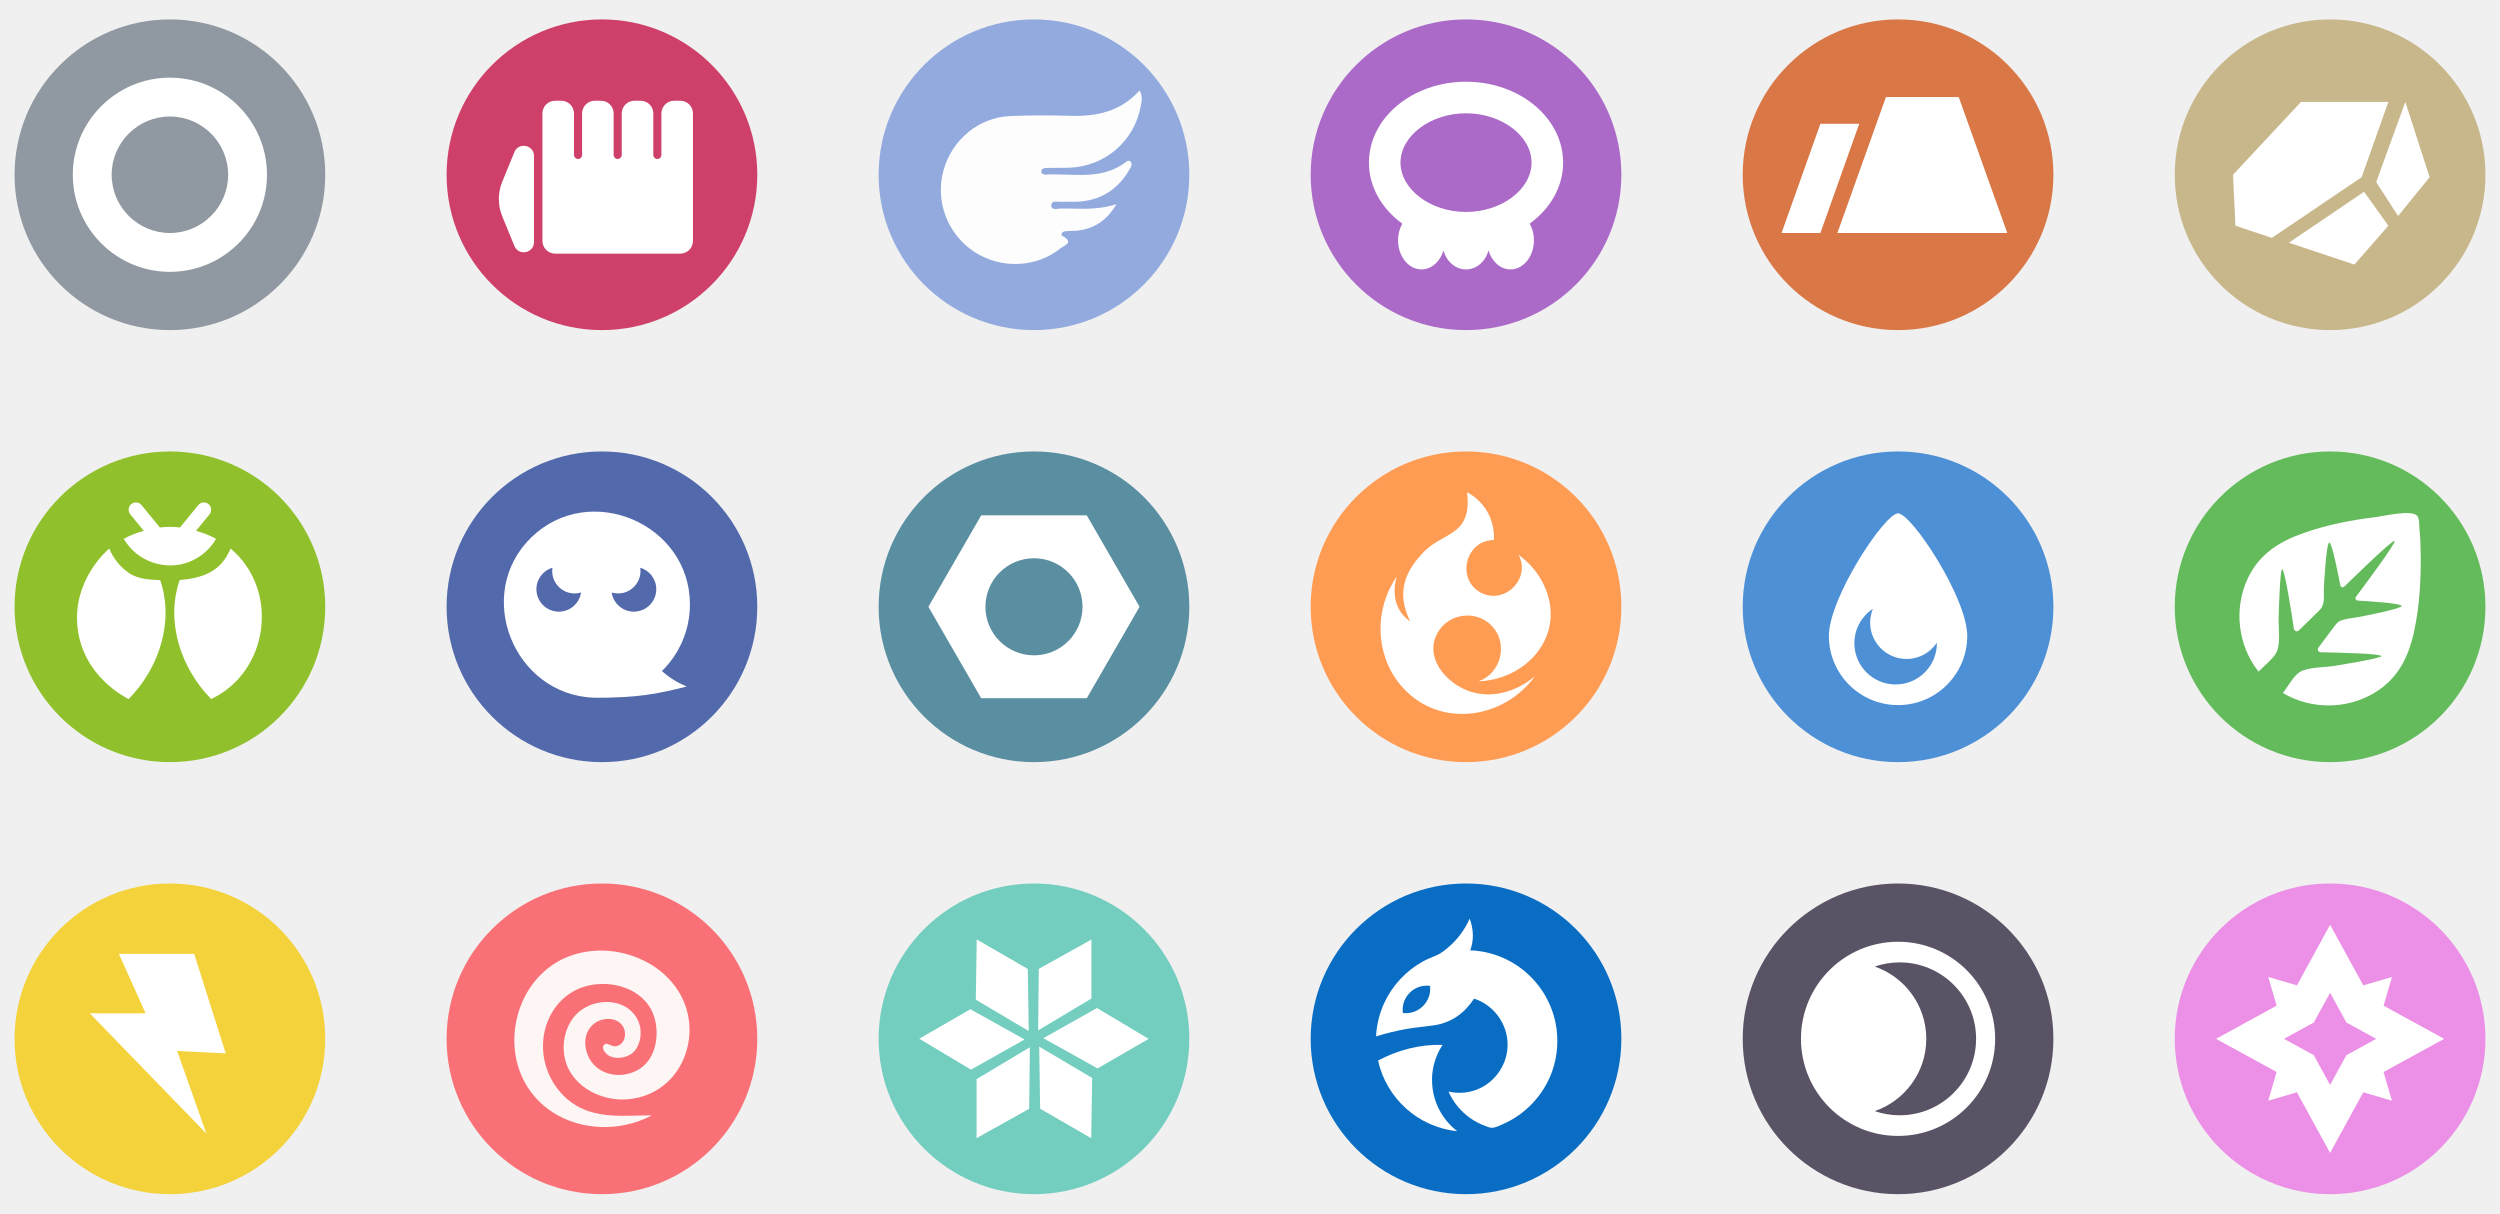
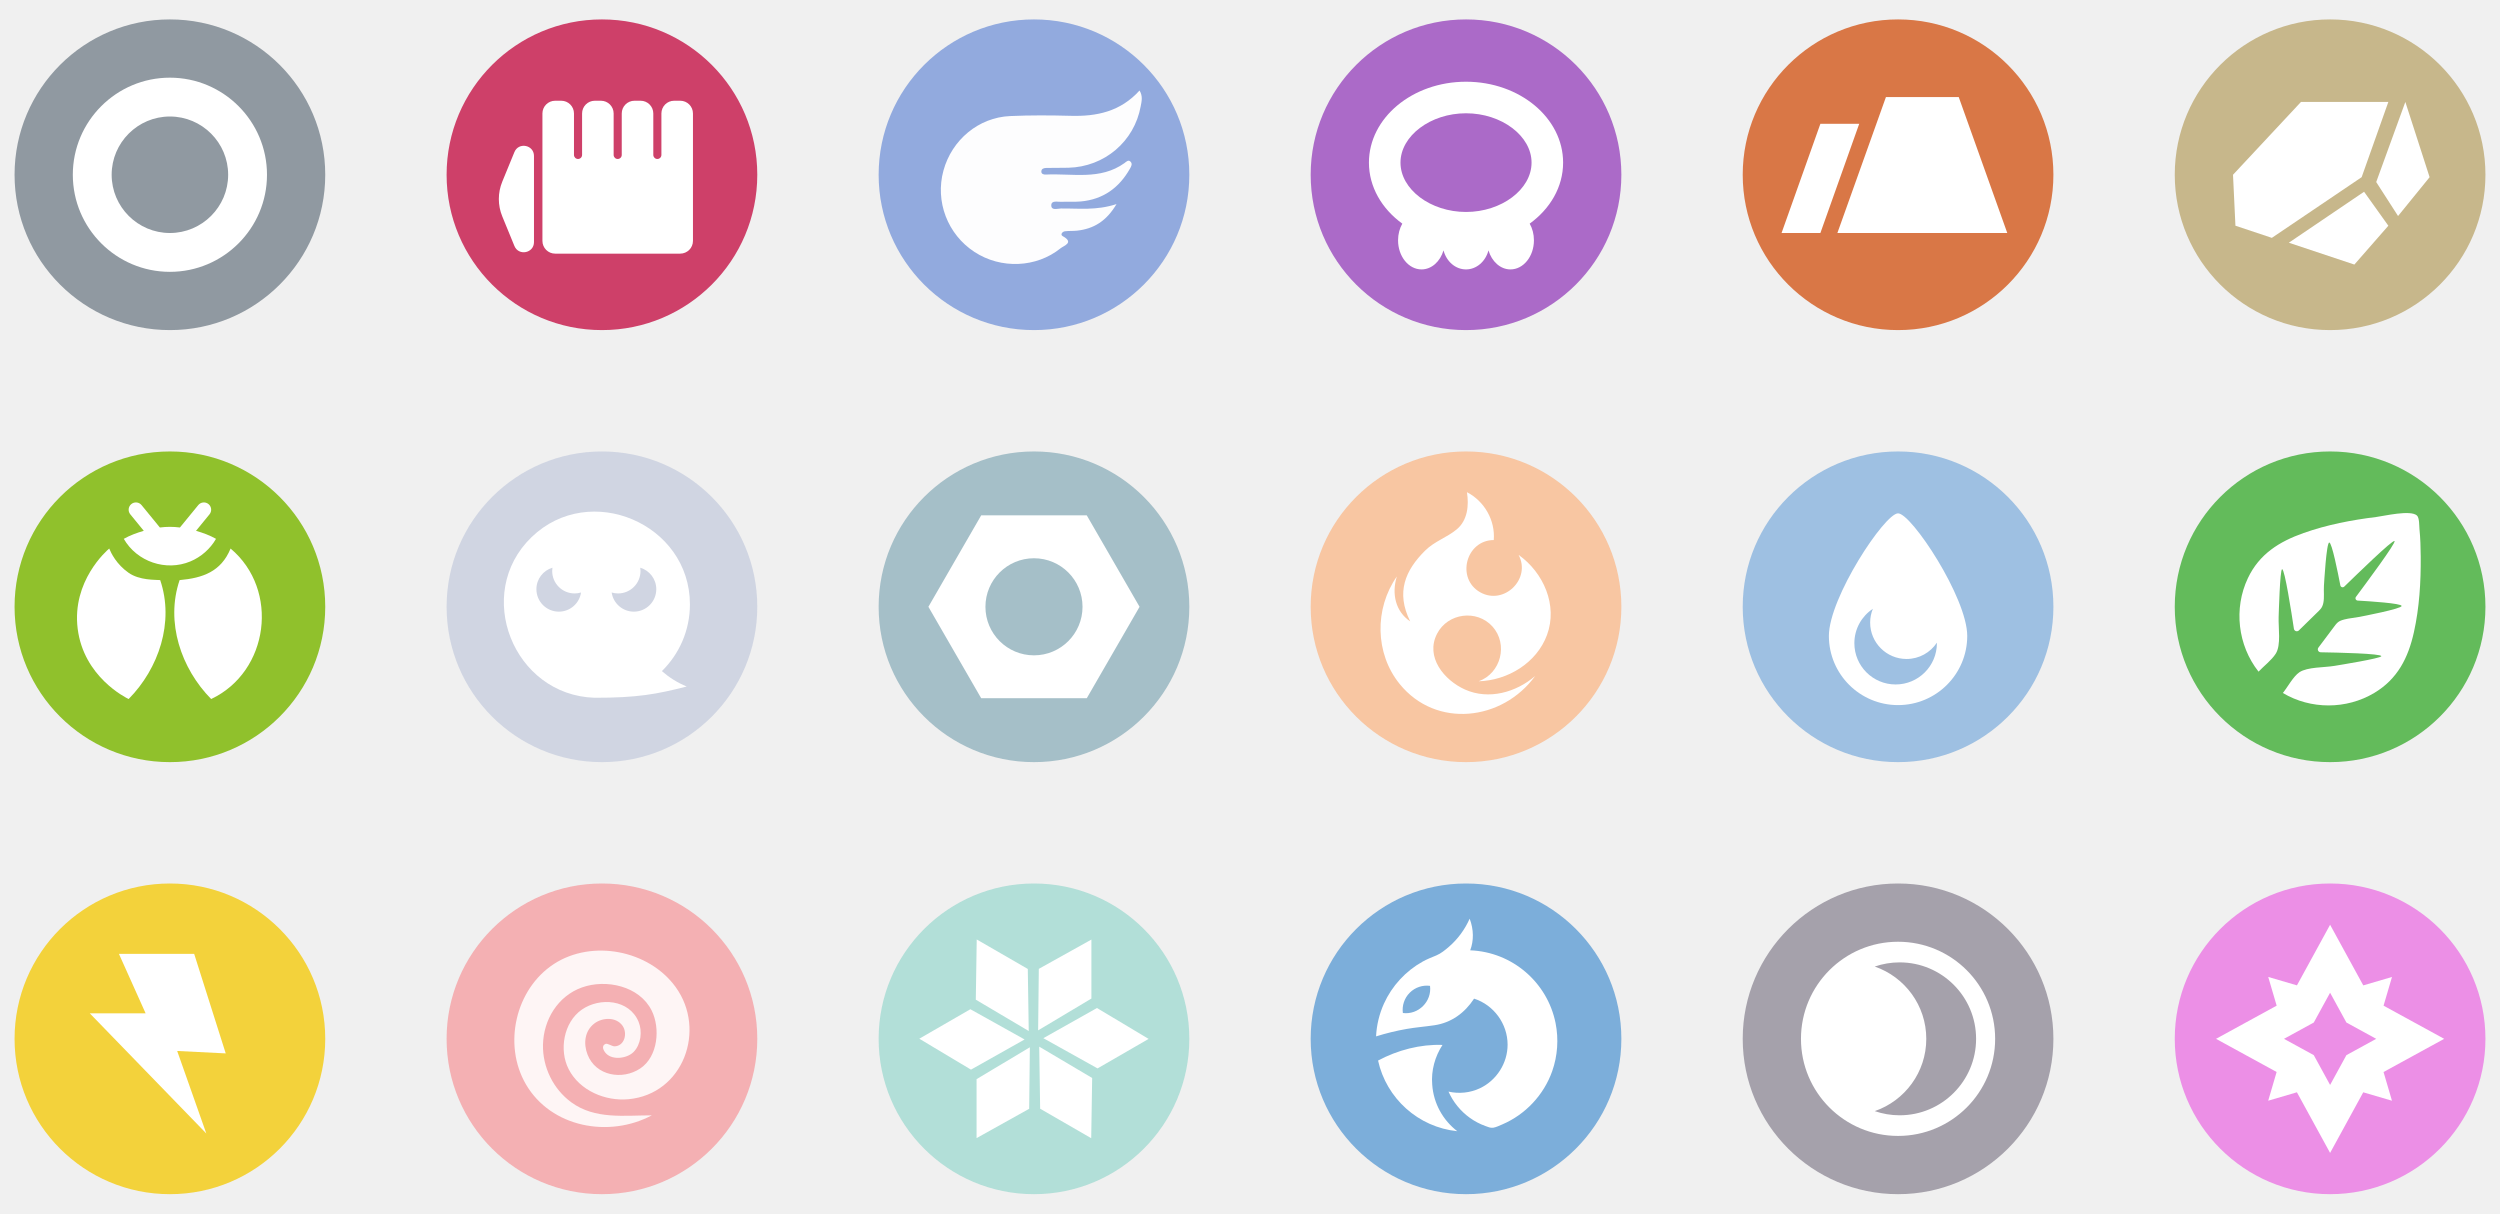
<svg xmlns="http://www.w3.org/2000/svg" version="1.1" x="0px" y="0px" viewBox="0 0 1030 500" style="enable-background:new 0 0 1030 500;" xml:space="preserve">
  <style type="text/css">
	.st0{fill:#EC8FE6;}
	.st1{fill:#FFFFFF;}
	.st2{fill:#5A5366;}
	.st3{fill:#096DC4;}
	.st4{fill:#74CEC0;}
	.st5{fill:#F97176;}
	.st6{fill:#FEF5F5;}
	.st7{fill:#F3D23B;}
	.st8{fill:#63BB5B;}
	.st9{fill:#4D90D5;}
	.st10{fill:#FF9C54;}
	.st11{fill:#5A8EA1;}
	.st12{fill:#5269AC;}
	.st13{fill:#90C12C;}
	.st14{fill:#C7B78B;}
	.st15{fill:#D97746;}
	.st16{fill:#AB6AC8;}
	.st17{fill:#92AADE;}
	.st18{fill:#FDFDFE;}
	.st19{fill:#CE4069;}
	.st20{fill:#9099A1;}
</style>
  <g id="fairy">
    <g>
      <circle class="st0" cx="960" cy="428" r="64" />
      <path class="st1" d="M1007,428l-24.97-13.66l3.47-11.83l-11.83,3.47L960,381l-13.66,24.97l-11.83-3.47l3.47,11.83L913,428    l24.97,13.66l-3.47,11.83l11.83-3.47L960,475l13.66-24.97l11.83,3.47l-3.47-11.83L1007,428z M966.72,434.72L960,447l-6.72-12.28    L941,428l12.28-6.72L960,409l6.72,12.28L979,428L966.72,434.72z" />
    </g>
  </g>
  <g id="dark">
    <g>
-       <circle class="st2" cx="782" cy="428" r="64" />
+       <circle class="st2" cx="782" cy="428" r="64" fill-opacity="0.5" />
      <path class="st1" d="M814.15,428c0,17.4-14.1,31.5-31.5,31.5c-3.59,0-7.04-0.61-10.26-1.72c12.36-4.26,21.24-15.98,21.24-29.78    s-8.88-25.52-21.24-29.78c3.22-1.11,6.67-1.72,10.26-1.72C800.04,396.5,814.15,410.6,814.15,428z M782,388    c-22.09,0-40,17.91-40,40s17.91,40,40,40s40-17.91,40-40S804.09,388,782,388z" />
    </g>
  </g>
  <g id="dragon">
    <g>
-       <circle class="st3" cx="604" cy="428" r="64" />
+       <circle class="st3" cx="604" cy="428" r="64" fill-opacity="0.5" />
      <path class="st1" d="M640.89,421.49c-3.34-16.64-17.72-29.28-35.17-29.96c1.51-3.9,1.49-8.58-0.22-13.03    c-1.96,4.39-4.83,8.36-8.47,11.51c-1.55,1.34-3.33,2.82-5.23,3.61c-1.9,0.79-3.78,1.51-5.58,2.51    c-7.04,3.89-12.73,10.05-16.04,17.38c-1.91,4.23-3.02,8.84-3.24,13.48c4.13-1.29,8.34-2.32,12.6-3.07    c3.79-0.66,7.62-0.95,11.41-1.51c7.02-1.04,12.51-5.07,16.37-10.97c8.15,2.61,13.8,10.39,13.81,18.94    c0.01,7.62-4.52,14.73-11.4,17.98c-4.02,1.9-8.62,2.37-12.95,1.38c1.91,4.31,4.98,8.07,8.81,10.82c1.95,1.4,4.1,2.53,6.36,3.35    c1.01,0.37,2.18,0.89,3.23,0.72c1.25-0.21,2.58-0.87,3.74-1.36c9.55-4.07,17.14-12.16,20.59-21.95    C641.74,434.99,642.21,428.06,640.89,421.49z M580.81,409c2.28-2.28,5.39-3.22,8.36-2.83c0.82,6.41-4.77,12.03-11.19,11.19    C577.59,414.39,578.53,411.28,580.81,409z M600.41,466.06c-16.14-1.65-29.23-13.57-32.65-29.11c8.01-4.3,17.42-6.78,26.55-6.44    c-3.11,4.75-4.72,10.61-4.24,16.29C590.59,454.65,594.53,461.56,600.41,466.06z" />
    </g>
  </g>
  <g id="ice">
    <g>
-       <circle class="st4" cx="426" cy="428" r="64" />
+       <circle class="st4" cx="426" cy="428" r="64" fill-opacity="0.5" />
      <path class="st1" d="M422.13,428.26l-22.09,12.43l-21.29-12.74l21.04-12.15L422.13,428.26z M451.95,415.3l-22.09,12.43    l22.33,12.45l21.04-12.15L451.95,415.3z M423.45,399.21l-21.04-12.15l-0.38,24.81l21.81,12.91L423.45,399.21z M449.97,444.13    l-21.81-12.91l0.38,25.57l21.04,12.15L449.97,444.13z M449.66,411.4v-24.3l-21.67,12.07l-0.28,25.34L449.66,411.4z M424.02,456.82    l0.28-25.34l-21.95,13.12v24.3L424.02,456.82z" />
    </g>
  </g>
  <g id="psychic">
    <g>
-       <circle class="st5" cx="248" cy="428" r="64" />
+       <circle class="st5" cx="248" cy="428" r="64" fill-opacity="0.5" />
      <path class="st6" d="M268.54,459.52c-17.55,9.38-41.48,5.06-51.88-12.81c-9.49-16.31-4.33-39.22,11.57-49.56    c15.76-10.25,39.1-5.67,50.11,9.48c12.83,17.67,3.21,44.15-19.41,46.25c-9.53,0.89-20.05-3.52-24.6-12.3    c-4.1-7.9-2.13-19.38,5.36-24.6c7.46-5.2,19.6-4.25,23.41,5.01c1.61,3.93,1,9.31-2.06,12.42c-2.58,2.62-8.58,3.55-11.37,0.59    c-1.03-1.1-2.09-3.15-0.15-3.93c0.76-0.3,2.7,1.03,3.61,1.02c4.19-0.06,5.52-5.35,3.37-8.46c-2.61-3.76-8.38-3.48-11.66-0.93    c-4.02,3.12-4.51,8.29-2.77,12.79c3.36,8.72,14.28,10.69,21.74,5.7c7.24-4.84,8.34-16.49,4.67-23.86    c-5.04-10.12-18.82-13.08-28.79-9.48c-9.88,3.57-15.76,13.28-15.98,23.58c-0.2,9.21,4.23,18.29,11.68,23.73    C245.13,461.29,257.2,459.52,268.54,459.52z" />
    </g>
  </g>
  <g id="electric">
    <g>
      <circle class="st7" cx="70" cy="428" r="64" />
      <polygon class="st1" points="49,393 80,393 93,434 73,433 85,467 37,417.5 60,417.5   " />
    </g>
  </g>
  <g id="grass">
    <g>
      <circle class="st8" cx="960" cy="250" r="64" />
      <path class="st1" d="M995.76,212.37c-2.71-2.38-13.54,0.23-16.62,0.61c-10.16,1.24-20.38,3.2-30.05,6.62    c-10.04,3.55-18.25,8.66-22.96,18.6c-5.92,12.48-4.18,27.69,4.39,38.52c2.19-2.33,5.33-4.68,7.06-7.36    c2.31-3.57,1.05-10.7,1.22-15.18c0.05-1.33,0.54-19.6,1.43-19.66c1.08-0.07,3.86,17.86,4.86,24.54c0.15,0.98,1.34,1.37,2.05,0.67    c2.38-2.35,4.77-4.69,7.17-7.02c1.64-1.59,2.45-2.21,2.9-4.28c0.46-2.14,0.11-4.88,0.25-7.07c0.08-1.3,1.02-17.77,2.19-17.84    c1.09-0.07,3.65,12.83,4.57,17.66c0.14,0.75,1.06,1.04,1.61,0.51c4.86-4.71,19.96-19.44,20.71-18.78    c0.76,0.66-11.86,17.57-15.89,23c-0.46,0.61-0.05,1.48,0.71,1.53c4.91,0.28,18.03,1.12,18.1,2.21c0.08,1.16-16.22,4.28-17.4,4.51    c-2.04,0.4-4.22,0.54-6.23,1.07c-2.55,0.67-2.95,1.3-4.61,3.53c-2,2.69-4,5.37-6.03,8.04c-0.6,0.79-0.05,1.92,0.94,1.94    c6.76,0.11,24.9,0.51,24.97,1.6c0.06,0.89-18,3.78-19.3,4c-4.13,0.71-11.11,0.42-14.42,2.61c-2.54,1.68-4.9,6.18-6.84,8.56    c11.47,6.85,26.2,6.83,37.66-0.02c9.59-5.74,13.98-14.44,16.33-25.01c2.26-10.16,2.89-20.74,2.81-31.13    c-0.03-3.8-0.14-7.61-0.52-11.39C996.7,216.69,996.83,213.31,995.76,212.37z" />
    </g>
  </g>
  <g id="water">
    <g>
-       <circle class="st9" cx="782" cy="250" r="64" />
+       <circle class="st9" cx="782" cy="250" r="64" fill-opacity="0.5" />
      <path class="st1" d="M810.5,262c0,15.74-12.76,28.5-28.5,28.5s-28.5-12.76-28.5-28.5s23-50.5,28.5-50.5S810.5,246.26,810.5,262z     M785.5,271.5c-8.28,0-15-6.72-15-15c0-2.01,0.4-3.92,1.12-5.67c-4.59,3.04-7.62,8.25-7.62,14.17c0,9.39,7.61,17,17,17    s17-7.61,17-17c0-0.07-0.01-0.13-0.01-0.2C795.3,268.84,790.71,271.5,785.5,271.5z" />
    </g>
  </g>
  <g id="fire">
    <g>
-       <circle class="st10" cx="604" cy="250" r="64" />
+       <circle class="st10" cx="604" cy="250" r="64" fill-opacity="0.5" />
      <path class="st1" d="M625.66,228.61c10.26,7.29,16.23,20.77,11.7,33.01c-4.26,11.52-16.17,18.72-28.17,19.07    c9.23-3.28,12.26-15.3,5.7-22.57c-6.45-7.14-18.4-5.57-22.81,2.96c-4.97,9.6,2.9,19.17,11.52,23.02c9.77,4.36,21.06,1.15,28.9-5.6    c-13.5,18.53-40.83,21.79-55.83,3.31c-10.2-12.57-10.44-31.02-1.17-44.31c-2.23,7.21-0.5,14.5,5.5,18.5    c-6-12-1.97-21.09,6.14-29.14c3.92-3.88,8.91-5.36,13.01-8.75c4.51-3.72,5.1-9.9,4.23-15.33c7.2,3.71,11.71,11.62,11.05,19.72    c-11.49,0.05-15.61,15.87-5.59,21.52C619.61,249.52,630.94,238.54,625.66,228.61z" />
    </g>
  </g>
  <g id="steel">
    <g>
-       <circle class="st11" cx="426" cy="250" r="64" />
+       <circle class="st11" cx="426" cy="250" r="64" fill-opacity="0.5" />
      <path class="st1" d="M446,250c0,11.05-8.95,20-20,20c-11.05,0-20-8.95-20-20c0-11.05,8.95-20,20-20C437.05,230,446,238.95,446,250    z M447.75,212.33h-43.5L382.5,250l21.75,37.67h43.5L469.5,250L447.75,212.33z" />
    </g>
  </g>
  <g id="ghost">
    <g>
-       <circle class="st12" cx="248" cy="250" r="64" />
+       <circle class="st12" cx="248" cy="250" r="64" fill-opacity="0.2" />
      <path class="st1" d="M284.25,249c0-33.25-41.26-50.8-65.21-27.73c-24.16,23.28-7.54,65.19,25.96,66.21    c17.5,0.02,25.54-1.47,37.92-4.64c-3.77-1.54-7.22-3.7-10.22-6.35C279.82,269.5,284.25,259.77,284.25,249z M230.25,252    c-5.11,0-9.25-4.14-9.25-9.25c0-4.19,2.79-7.73,6.61-8.86c-0.07,0.45-0.11,0.9-0.11,1.36c0,5.11,4.14,9.25,9.25,9.25    c0.92,0,1.8-0.14,2.64-0.39C238.73,248.57,234.89,252,230.25,252z M261.14,252c-4.64,0-8.48-3.43-9.14-7.89    c0.84,0.25,1.72,0.39,2.64,0.39c5.11,0,9.25-4.14,9.25-9.25c0-0.46-0.05-0.92-0.11-1.36c3.82,1.14,6.61,4.67,6.61,8.86    C270.39,247.86,266.25,252,261.14,252z" />
    </g>
  </g>
  <g id="bug">
    <g>
      <circle class="st13" cx="70" cy="250" r="64" />
      <g>
        <path class="st1" d="M95,226c-3.93,9.55-11.51,12.15-21,13c-5.9,17.33,0.62,36.47,13,49C110.88,276.71,115.26,243,95,226z" />
        <path class="st1" d="M78.43,231.31c4.41-1.84,8.19-5.16,10.57-9.31c-2.57-1.45-5.41-2.49-8.24-3.3l5.56-6.8     c1.05-1.28,0.86-3.17-0.42-4.22c-1.28-1.05-3.17-0.86-4.22,0.42l-7.55,9.23c-2.79-0.36-5.47-0.36-8.26,0l-7.55-9.23     c-1.05-1.28-2.94-1.47-4.22-0.42c-1.28,1.05-1.47,2.94-0.42,4.22l5.56,6.8c-2.83,0.81-5.67,1.85-8.24,3.3     C56.42,231.45,68.39,235.5,78.43,231.31z" />
        <path class="st1" d="M53,236c-5.03-3.51-7.21-8.09-8-10c-1.04,0.87-15.43,13.39-13,33c2.46,19.85,19.86,28.46,21,29     c12.38-12.53,18.9-31.67,13-49C63.93,238.82,57.49,239.14,53,236z" />
      </g>
    </g>
  </g>
  <g id="rock">
    <g>
      <circle class="st14" cx="960" cy="72" r="64" />
      <path class="st1" d="M991,42l10,31l-13,16l-9-14L991,42z M970,109l14-16l-10-14l-31,21L970,109z M948,42l-28,30l1,21l15,5l37-25    l11-31H948z" />
    </g>
  </g>
  <g id="ground">
    <g>
      <circle class="st15" cx="782" cy="72" r="64" />
      <polygon class="st1" points="807,40 777,40 757,96 827,96   " />
      <polygon class="st1" points="766,51 750,51 734,96 750,96   " />
    </g>
  </g>
  <g id="poison">
    <g>
      <circle class="st16" cx="604" cy="72" r="64" />
      <path class="st1" d="M644,67c0-18.41-17.91-33.33-40-33.33S564,48.59,564,67c0,10.03,5.33,19.03,13.75,25.14    c-1.1,1.95-1.75,4.31-1.75,6.86c0,6.63,4.33,12,9.67,12c4.16,0,7.7-3.27,9.06-7.84c1.19,4.54,4.89,7.84,9.26,7.84    s8.07-3.31,9.26-7.84c1.36,4.57,4.9,7.84,9.06,7.84c5.34,0,9.67-5.37,9.67-12c0-2.55-0.65-4.92-1.75-6.86    C638.67,86.03,644,77.03,644,67z M604,87.33c-14.64,0-27-9.31-27-20.33s12.36-20.33,27-20.33s27,9.31,27,20.33    S618.64,87.33,604,87.33z" />
    </g>
  </g>
  <g id="flying">
    <g>
      <circle class="st17" cx="426" cy="72" r="64" />
      <path class="st18" d="M460.01,84.08c-4.21,7.11-9.47,10.19-16.25,10.95c-1.65,0.18-3.33,0.05-4.98,0.25    c-1.19,0.15-2.02,1.43-0.95,2.01c4.87,2.66,0.46,3.93-0.86,4.99c-10,8.08-24.61,8.63-35.46,1.54    c-11.12-7.26-16.29-20.8-12.81-33.54c3.46-12.66,14.46-21.88,27.45-22.46c8.3-0.37,16.64-0.33,24.95-0.1    c10.74,0.3,20.53-1.74,28.39-10.43c1.45,2.41,0.84,4.53,0.48,6.49c-2.62,14.52-14.95,24.97-29.81,25.33    c-2.99,0.07-5.99,0.03-8.98,0.08c-1.02,0.02-2.14,0.23-2.15,1.5c-0.01,1,0.97,1.28,1.83,1.23c10.96-0.55,22.44,2.44,32.44-4.74    c0.73-0.53,1.6-1.57,2.55-0.5c0.78,0.87,0.21,1.89-0.28,2.76c-4.46,7.93-11.07,12.71-20.24,13.56c-2.64,0.24-5.32,0.01-7.98,0.15    c-1.54,0.08-4.14-0.72-4.22,1.35c-0.09,2.38,2.56,1.42,3.99,1.4C444.36,85.82,451.67,86.82,460.01,84.08z" />
    </g>
  </g>
  <g id="fighting">
    <g>
      <circle class="st19" cx="248" cy="72" r="64" />
      <path class="st1" d="M206.93,89.14l5,12.19c1.74,4.25,8.07,3,8.07-1.59V64.26c0-4.59-6.33-5.84-8.07-1.59l-5,12.19    C205.05,79.44,205.05,84.57,206.93,89.14z" />
      <path class="st1" d="M285.5,99.25v-52.5c0-2.9-2.35-5.25-5.25-5.25h-2.5c-2.9,0-5.25,2.35-5.25,5.25v17.08    c0,0.92-0.75,1.67-1.67,1.67l0,0c-0.92,0-1.67-0.75-1.67-1.67V46.75c0-2.9-2.35-5.25-5.25-5.25h-2.5c-2.9,0-5.25,2.35-5.25,5.25    v17.08c0,0.92-0.75,1.67-1.67,1.67l0,0c-0.92,0-1.67-0.75-1.67-1.67V46.75c0-2.9-2.35-5.25-5.25-5.25h-2.5    c-2.9,0-5.25,2.35-5.25,5.25v17.08c0,0.92-0.75,1.67-1.67,1.67l0,0c-0.92,0-1.67-0.75-1.67-1.67V46.75c0-2.9-2.35-5.25-5.25-5.25    h-2.5c-2.9,0-5.25,2.35-5.25,5.25v52.5c0,2.9,2.35,5.25,5.25,5.25h51.5C283.15,104.5,285.5,102.15,285.5,99.25z" />
    </g>
  </g>
  <g id="normal">
    <g>
      <circle class="st20" cx="70" cy="72" r="64" />
      <path class="st1" d="M70,112c-22.06,0-40-17.94-40-40s17.94-40,40-40c22.06,0,40,17.94,40,40S92.06,112,70,112z M70,48    c-13.23,0-24,10.77-24,24s10.77,24,24,24c13.23,0,24-10.77,24-24S83.23,48,70,48z" />
    </g>
  </g>
</svg>
